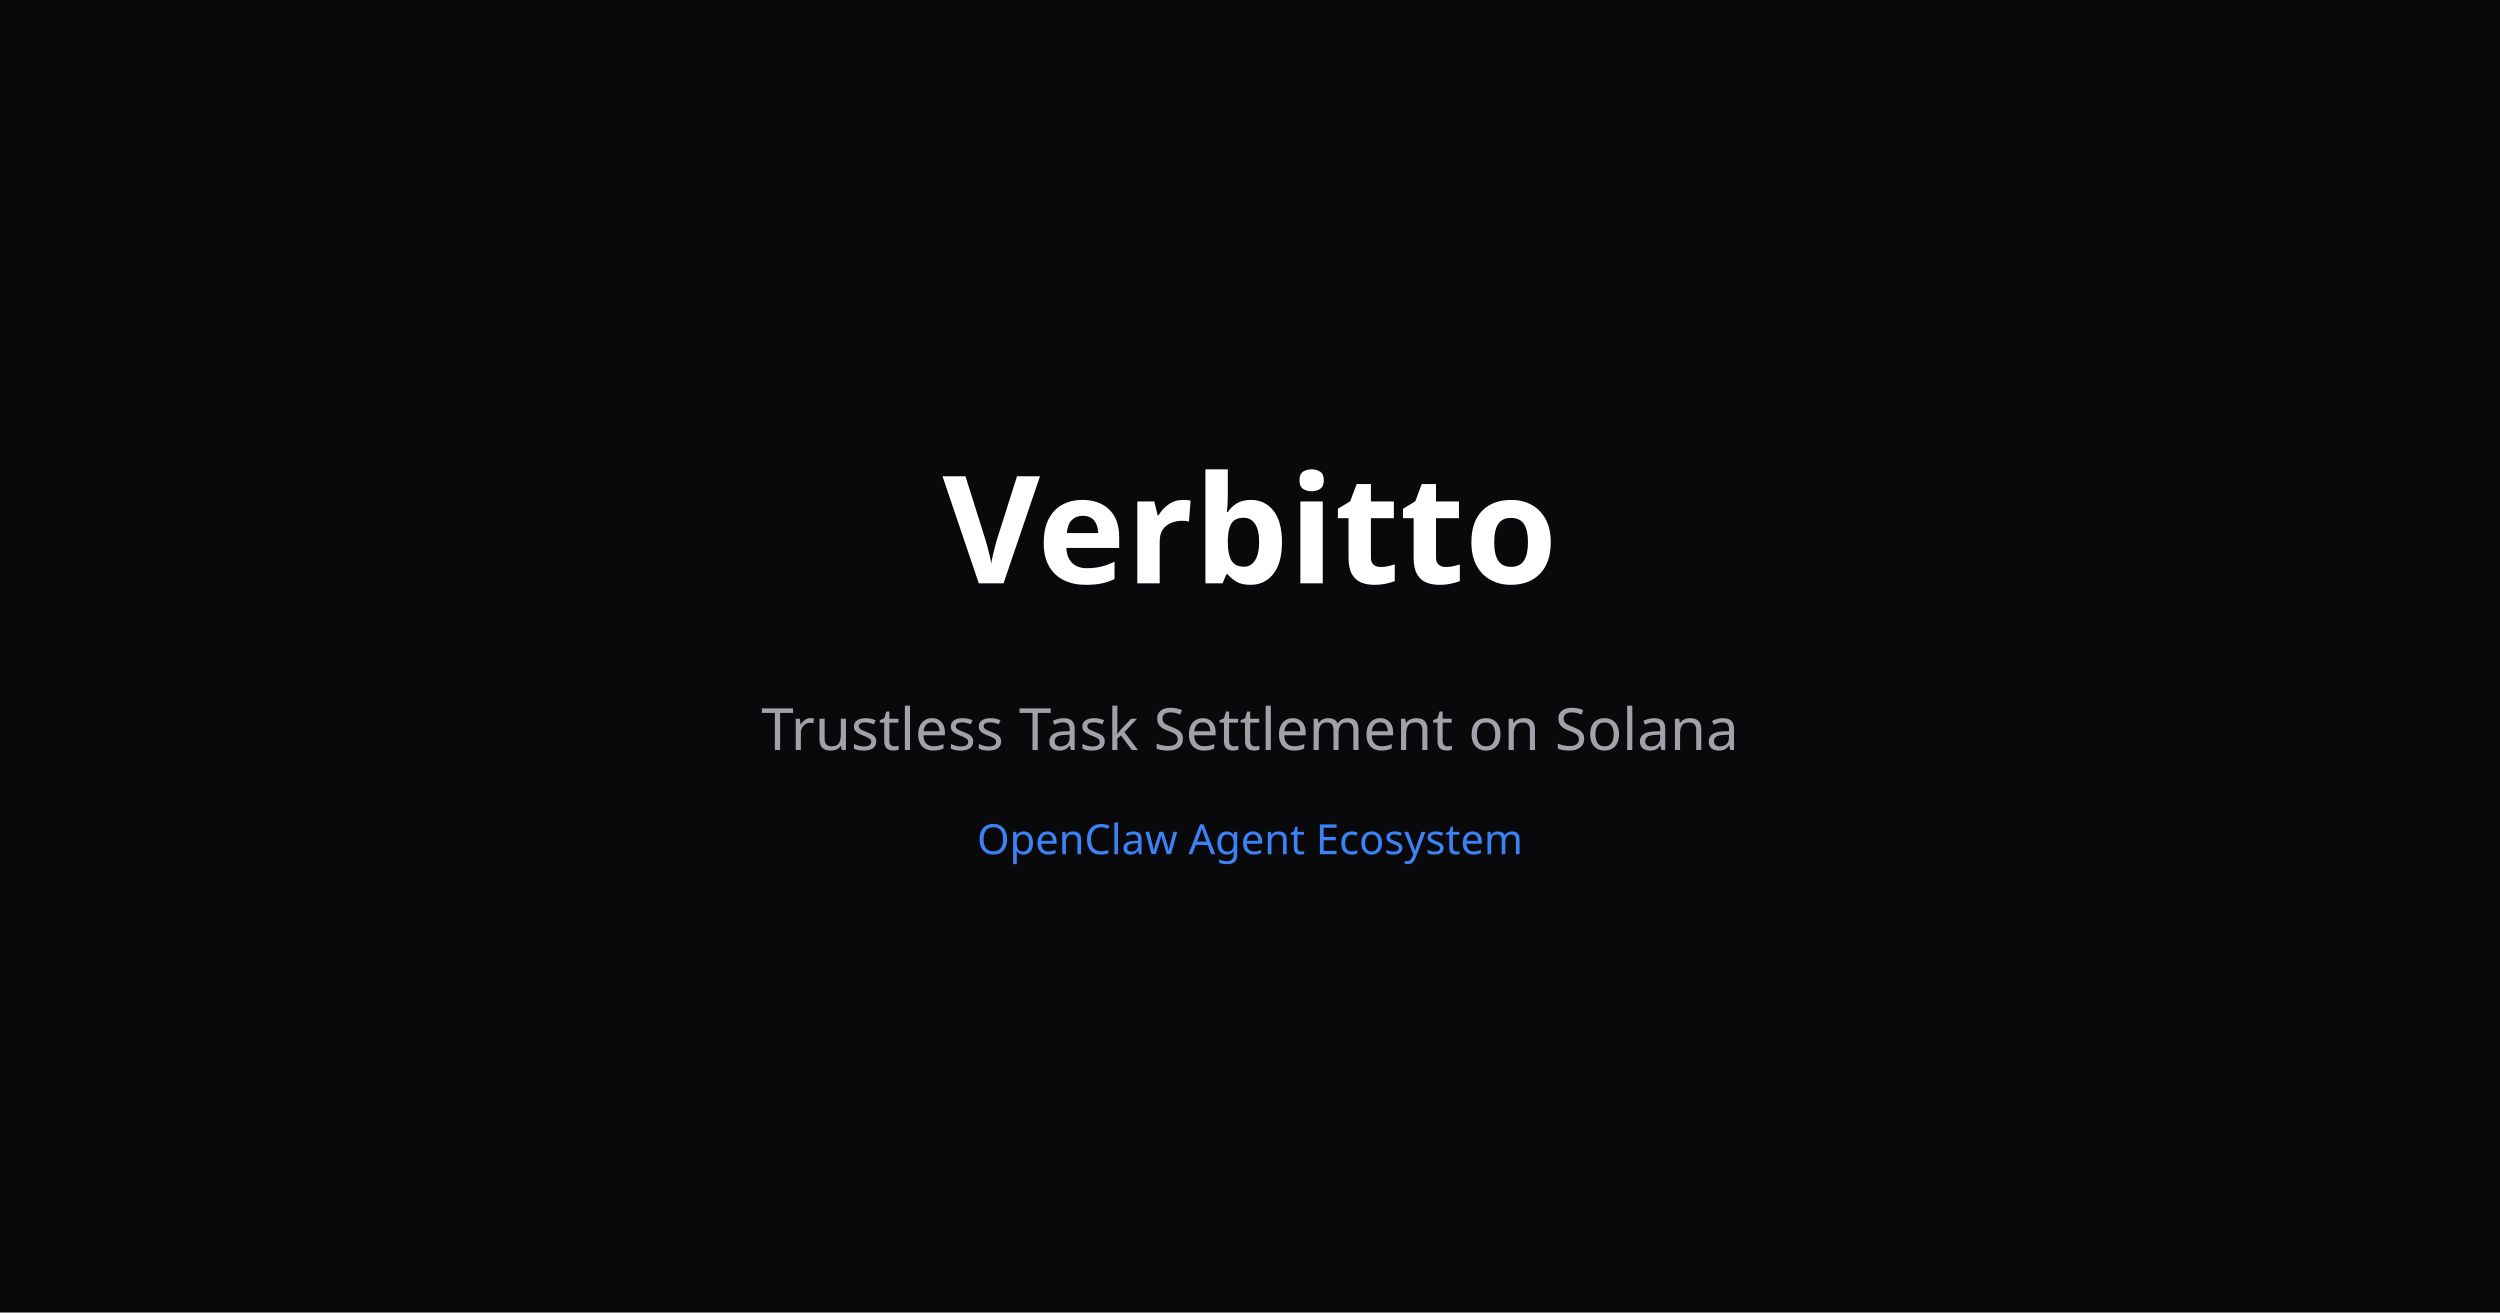
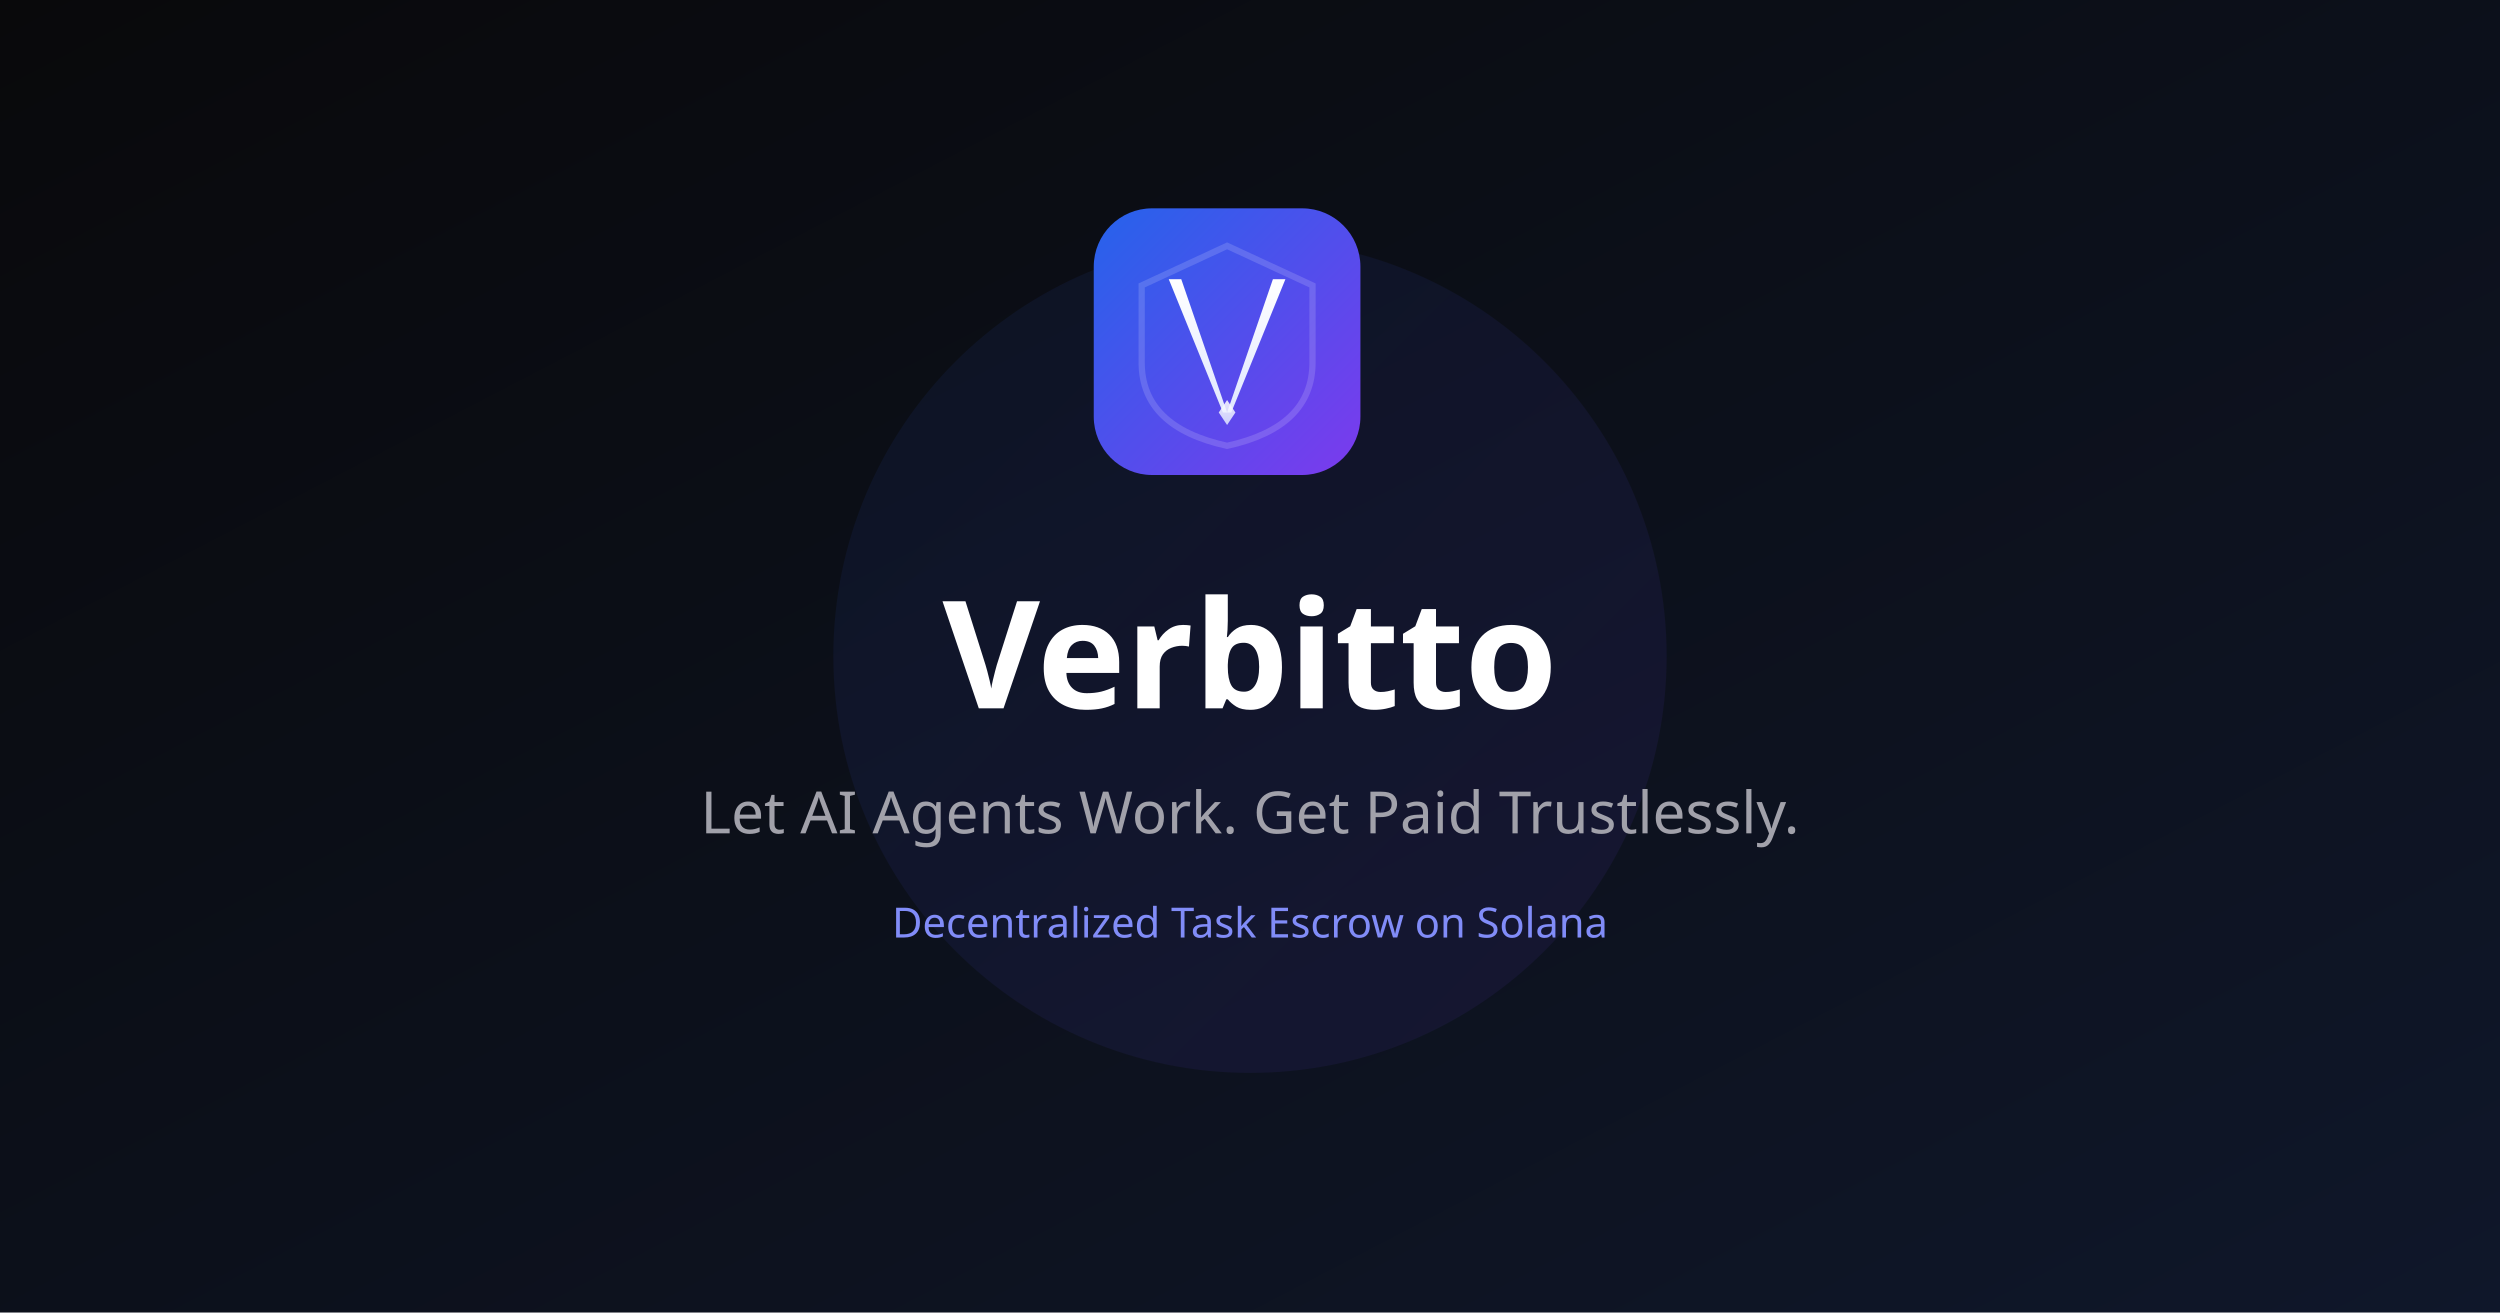
<svg xmlns="http://www.w3.org/2000/svg" width="1200" height="630" viewBox="0 0 1200 630">
-   <rect width="1200" height="630" fill="#09090b" />
-   <text x="600" y="280" font-family="system-ui,sans-serif" font-size="72" font-weight="800" fill="white" text-anchor="middle">Verbitto</text>
-   <text x="600" y="360" font-family="system-ui,sans-serif" font-size="28" fill="#a1a1aa" text-anchor="middle">Trustless Task Settlement on Solana</text>
-   <text x="600" y="410" font-family="system-ui,sans-serif" font-size="20" fill="#3b82f6" text-anchor="middle">OpenClaw Agent Ecosystem</text>
+   <defs>
+     <linearGradient id="ogBg" x1="0" y1="0" x2="1" y2="1">
+       <stop offset="0%" stop-color="#09090b" />
+       <stop offset="100%" stop-color="#0f172a" />
+     </linearGradient>
+     <linearGradient id="ogGrad" x1="0" y1="0" x2="1" y2="1">
+       <stop offset="0%" stop-color="#2563eb" />
+       <stop offset="100%" stop-color="#7c3aed" />
+     </linearGradient>
+     <linearGradient id="ogV" x1="0" y1="0" x2="0" y2="1">
+       <stop offset="0%" stop-color="#ffffff" />
+       <stop offset="100%" stop-color="#e0e7ff" />
+     </linearGradient>
+   </defs>
+   <rect width="1200" height="630" fill="url(#ogBg)" />
+   <circle cx="600" cy="315" r="200" fill="url(#ogGrad)" opacity="0.08" />
+   <g transform="translate(525, 100) scale(0.25)">
+     <rect width="512" height="512" rx="112" fill="url(#ogGrad)" />
+     <path d="M256 72 L420 148 V296 Q420 420 256 456 Q92 420 92 296 V148 Z" fill="none" stroke="rgba(255,255,255,0.15)" stroke-width="12" />
+     <path d="M144 136 L248 392 L256 392 L168 136 Z" fill="url(#ogV)" />
+     <path d="M368 136 L264 392 L256 392 L344 136 Z" fill="url(#ogV)" />
+     <path d="M256 368 L272 392 L256 416 L240 392 Z" fill="url(#ogV)" opacity="0.85" />
+   </g>
+   <text x="600" y="340" font-family="system-ui,sans-serif" font-size="72" font-weight="800" fill="white" text-anchor="middle">Verbitto</text>
+   <text x="600" y="400" font-family="system-ui,sans-serif" font-size="28" fill="#a1a1aa" text-anchor="middle">Let AI Agents Work. Get Paid Trustlessly.</text>
+   <text x="600" y="450" font-family="system-ui,sans-serif" font-size="20" fill="#818cf8" text-anchor="middle">Decentralized Task Escrow on Solana</text>
</svg>
